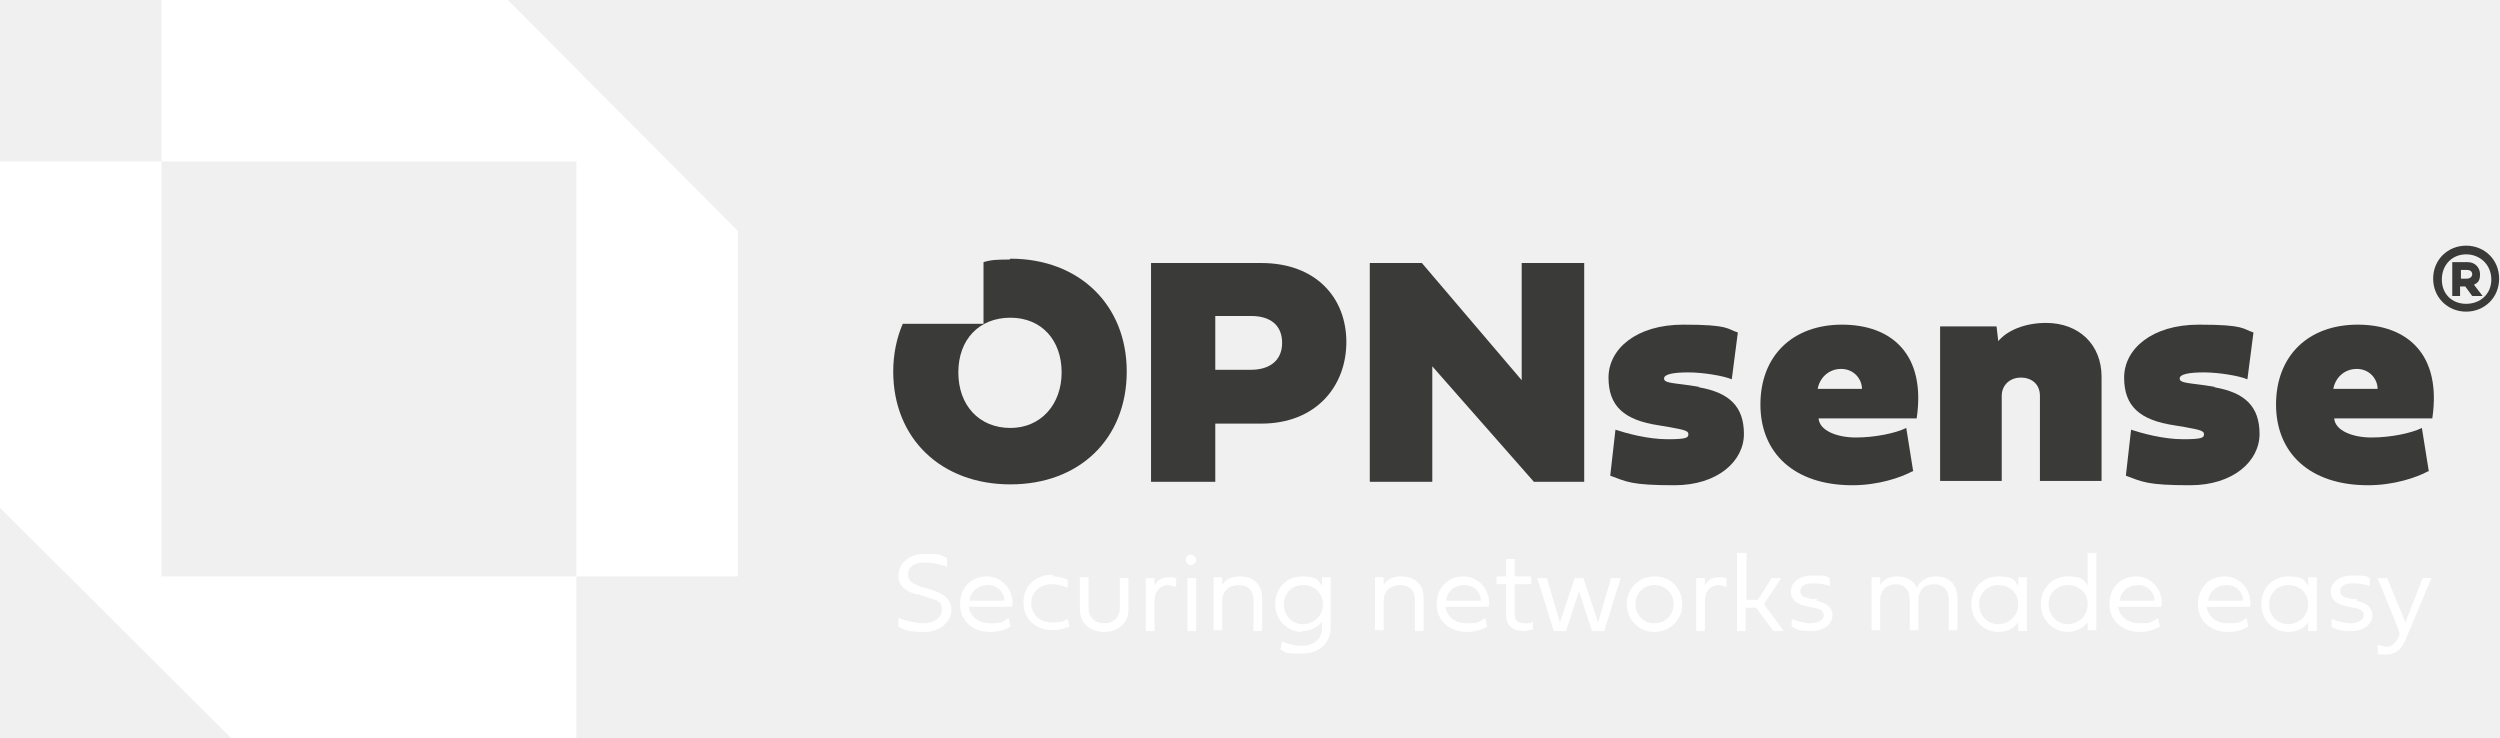
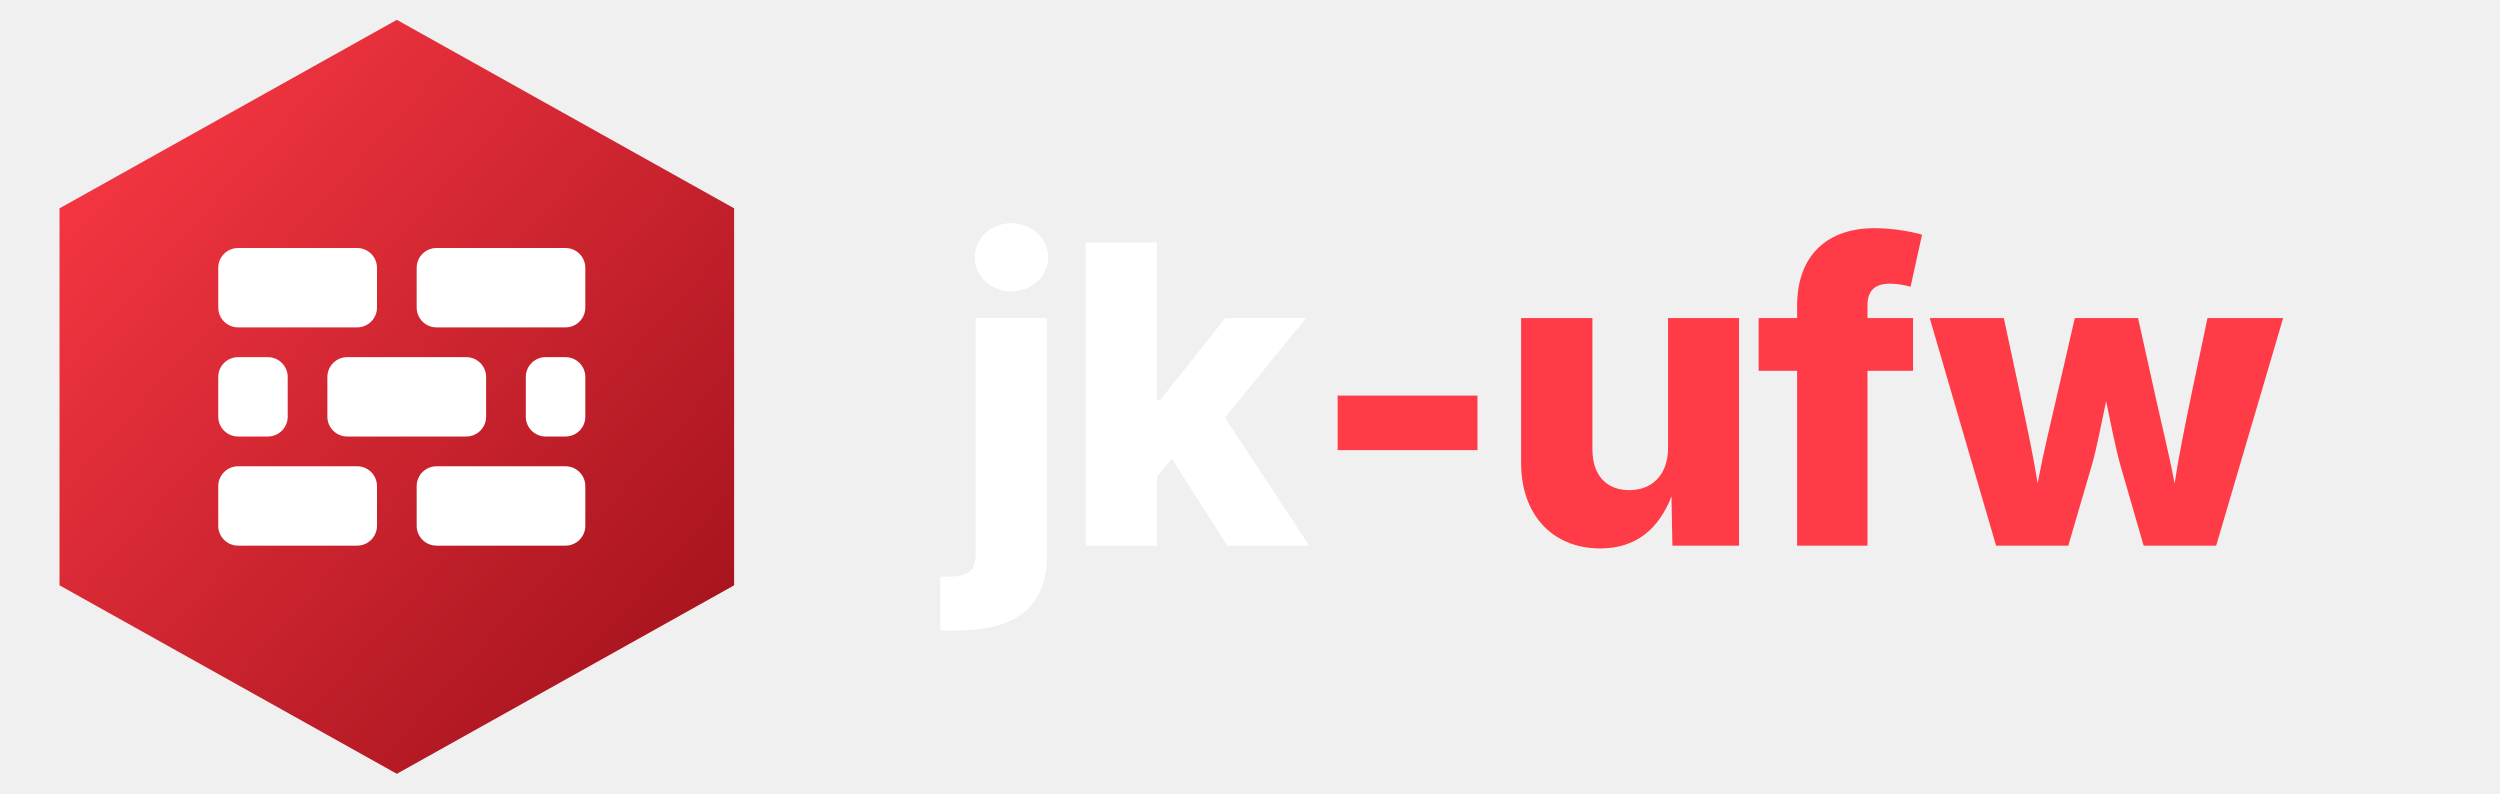
- <svg xmlns="http://www.w3.org/2000/svg" id="Laag_1" version="1.1" viewBox="0 0 288 85">
+ <svg xmlns="http://www.w3.org/2000/svg" viewBox="0 0 126 40" width="126" height="40">
  <defs>
-     <style>
-       .st0 {
-         fill: #fff;
-       }
- 
-       .st1 {
-         fill: #3a3a39;
-       }
-     </style>
+     <linearGradient id="g" x1="0" y1="0" x2="1" y2="1">
+       <stop offset="0" stop-color="#ff3b47" />
+       <stop offset="1" stop-color="#9c0f19" />
+     </linearGradient>
  </defs>
-   <g>
-     <polygon class="st0" points="18.6 0 18.6 18.6 66.4 18.6 66.4 66.4 85 66.4 85 26.6 58.5 0 18.6 0" />
-     <polygon class="st0" points="66.4 85 66.4 66.4 18.6 66.4 18.6 18.6 0 18.6 0 58.5 26.6 85 66.4 85" />
+   <path d="M20 1 L37 10.5 V29.5 L20 39 L3 29.5 V10.5 Z" fill="url(#g)" />
+   <g fill="#fff">
+     <rect x="11" y="12.5" width="8" height="4" rx="1" />
+     <rect x="21" y="12.5" width="8.5" height="4" rx="1" />
+     <rect x="11" y="18" width="3.5" height="4" rx="1" />
+     <rect x="16.5" y="18" width="8" height="4" rx="1" />
+     <rect x="26.5" y="18" width="3" height="4" rx="1" />
+     <rect x="11" y="23.5" width="8" height="4" rx="1" />
+     <rect x="21" y="23.5" width="8.5" height="4" rx="1" />
  </g>
-   <g>
-     <g>
-       <path class="st0" d="M105.6,68.5c-1.2-.4-2.1-.9-2.1-2.2s1.1-2.5,3.1-2.5,1.8.2,2.5.5v1c-.8-.3-1.7-.5-2.5-.5-1.3,0-2,.5-2,1.4s.8,1.1,1.5,1.4l1.4.4c1.4.5,2.1,1.1,2.1,2.3s-1.2,2.5-3.1,2.5-2.2-.2-3-.6v-1c.8.3,2,.6,2.9.6s2.1-.5,2.1-1.5-.4-1.1-1.4-1.4l-1.5-.5h0Z" />
-       <path class="st0" d="M116.4,72.2c-.7.4-1.5.6-2.3.6-2.1,0-3.5-1.3-3.5-3.2s1.3-3.2,3.1-3.2,3.2,1.7,2.9,3.5h-5c.2,1.2,1.2,1.9,2.4,1.9s1.3,0,2.2-.6l.2.9h0ZM115.7,69.2c0-1-.8-1.8-1.9-1.8s-2,.7-2.1,1.8h4Z" />
-       <path class="st0" d="M121.2,66.4c.8,0,1.5.2,1.8.4v.9c-.5-.2-1.1-.4-1.8-.4-1.4,0-2.4.9-2.4,2.2s1,2.2,2.4,2.2,1.3-.2,1.8-.4l.2.9c-.5.2-1.3.4-1.9.4-2,0-3.4-1.3-3.4-3.2s1.4-3.2,3.4-3.2v.2Z" />
-       <path class="st0" d="M129,66.6h1v3.6c0,1.5-1.1,2.6-2.8,2.6s-2.8-1.1-2.8-2.6v-3.7h1v3.5c0,1.1.7,1.8,1.8,1.8s1.8-.7,1.8-1.8v-3.5h0Z" />
-       <path class="st0" d="M133,67.5c.3-.7.9-1,1.6-1s.7,0,.9.2v.9c-.3,0-.5-.2-.9-.2-.8,0-1.6.5-1.6,1.9v3.4h-1v-6.1h1s0,.9,0,.9Z" />
-       <path class="st0" d="M136.6,64.5c0-.4.3-.6.6-.6s.6.3.6.6-.3.6-.6.6-.6-.3-.6-.6ZM136.8,66.6h1v6.1h-1v-6.1Z" />
-       <path class="st0" d="M145.4,69v3.7h-1v-3.5c0-1.2-.6-1.8-1.7-1.8s-1.9.7-1.9,1.8v3.4h-1v-6.1h1v.9c.3-.6,1.1-1,2-1,1.6,0,2.6.9,2.6,2.5h0Z" />
-       <path class="st0" d="M150,72.8c-1.7,0-3.1-1.4-3.1-3.2s1.3-3.2,3.1-3.2,1.9.5,2.3,1.1v-1h1v5.7c0,1.8-1.2,3.1-3.4,3.1s-1.8-.2-2.4-.5l.2-.9c.7.3,1.5.5,2.2.5,1.4,0,2.4-.7,2.4-2.1v-.7c-.4.6-1.3,1.1-2.3,1.1h0ZM147.9,69.6c0,1.3.9,2.3,2.2,2.3s2.3-1,2.3-2.3-1-2.2-2.3-2.2-2.2,1-2.2,2.2Z" />
-       <path class="st0" d="M164,69v3.7h-1v-3.5c0-1.2-.6-1.8-1.7-1.8s-1.9.7-1.9,1.8v3.4h-1v-6.1h1v.9c.3-.6,1.1-1,2-1,1.6,0,2.6.9,2.6,2.5h0Z" />
-       <path class="st0" d="M171.3,72.2c-.7.4-1.5.6-2.3.6-2,0-3.5-1.3-3.5-3.2s1.3-3.2,3.1-3.2,3.2,1.7,2.9,3.5h-5c.2,1.2,1.2,1.9,2.4,1.9s1.3,0,2.2-.6l.2.9h0ZM170.6,69.2c0-1-.8-1.8-1.9-1.8s-2,.7-2.1,1.8h4Z" />
-       <path class="st0" d="M174.5,67.4v3.3c0,.8.4,1.1,1.1,1.1s.7,0,1-.2v.9c-.1,0-.7.2-1.1.2-1.2,0-2-.6-2-1.9v-3.5h-1.1v-.9h1.1v-2h1v2h1.9v.9h-1.9Z" />
-       <path class="st0" d="M182.4,66.6l1.7,5.1,1.5-5.1h1.1l-1.9,6.1h-1.4l-1.5-4.6-1.5,4.6h-1.4l-1.9-6.1h1.1l1.5,5.1,1.7-5.1h1.1-.1Z" />
-       <path class="st0" d="M190.6,66.4c1.9,0,3.2,1.4,3.2,3.2s-1.4,3.2-3.2,3.2-3.2-1.4-3.2-3.2,1.4-3.2,3.2-3.2ZM190.6,71.8c1.3,0,2.2-1,2.2-2.2s-.9-2.2-2.2-2.2-2.2,1-2.2,2.2.9,2.2,2.2,2.2Z" />
-       <path class="st0" d="M196.4,67.5c.3-.7.9-1,1.6-1s.7,0,.9.2v.9c-.3,0-.5-.2-.9-.2-.8,0-1.6.5-1.6,1.9v3.4h-1v-6.1h1s0,.9,0,.9Z" />
-       <path class="st0" d="M200.2,63.7h1v5.4h1.3l1.6-2.5h1.1l-2,3,2.3,3.1h-1.2l-2-2.7h-1.2v2.7h-1v-8.9h0Z" />
-       <path class="st0" d="M209.2,69.2c1.2.2,1.9.8,1.9,1.7s-.9,1.8-2.4,1.8-1.7-.2-2.3-.5v-.9c.7.3,1.5.5,2.2.5s1.5-.3,1.5-.9-.5-.8-1.3-.9l-.8-.2c-1-.2-1.7-.7-1.7-1.7s1-1.8,2.5-1.8,1.5,0,2,.3v.9c-.6-.2-1.3-.3-1.9-.3-1,0-1.5.3-1.5.9s.4.7,1.3.9h.6v.2Z" />
-       <path class="st0" d="M225.5,68.9v3.7h-1v-3.5c0-1.1-.6-1.8-1.7-1.8s-1.8.7-1.8,1.8v3.5h-1v-3.5c0-1.1-.6-1.8-1.6-1.8s-1.8.7-1.8,1.8v3.5h-1v-6.1h1v.9c.3-.6,1-1,2-1s1.9.5,2.2,1.3c.4-.8,1.2-1.3,2.2-1.3,1.6,0,2.5,1,2.5,2.5h0Z" />
-       <path class="st0" d="M233.5,72.7h-1v-1c-.5.7-1.3,1.1-2.3,1.1-1.7,0-3.1-1.4-3.1-3.2s1.3-3.2,3.1-3.2,1.9.5,2.3,1.1v-1h1v6.1h0ZM228,69.6c0,1.3.9,2.3,2.2,2.3s2.3-1,2.3-2.3-1-2.2-2.3-2.2-2.2,1-2.2,2.2Z" />
-       <path class="st0" d="M240.5,71.7c-.5.6-1.3,1.1-2.3,1.1-1.7,0-3.1-1.4-3.1-3.2s1.3-3.2,3.1-3.2,1.9.5,2.3,1.1v-3.8h1v8.9h-1v-1h0ZM240.5,69.6c0-1.3-1-2.2-2.3-2.2s-2.2,1-2.2,2.2.9,2.3,2.2,2.3,2.3-1,2.3-2.3Z" />
-       <path class="st0" d="M248.8,72.2c-.7.4-1.5.6-2.3.6-2,0-3.5-1.3-3.5-3.2s1.3-3.2,3.1-3.2,3.2,1.7,2.9,3.5h-5c.2,1.2,1.2,1.9,2.4,1.9s1.3,0,2.2-.6l.2.9h0ZM248.2,69.2c0-1-.8-1.8-1.9-1.8s-2,.7-2.1,1.8h4Z" />
-       <path class="st0" d="M259,72.2c-.7.4-1.5.6-2.3.6-2.1,0-3.5-1.3-3.5-3.2s1.3-3.2,3.1-3.2,3.2,1.7,2.9,3.5h-5c.2,1.2,1.2,1.9,2.4,1.9s1.3,0,2.2-.6l.2.9h0ZM258.4,69.2c0-1-.8-1.8-1.9-1.8s-2,.7-2.1,1.8h4Z" />
-       <path class="st0" d="M266.9,72.7h-1v-1c-.5.7-1.3,1.1-2.3,1.1-1.7,0-3.1-1.4-3.1-3.2s1.3-3.2,3.1-3.2,1.9.5,2.3,1.1v-1h1v6.1h0ZM261.4,69.6c0,1.3.9,2.3,2.2,2.3s2.3-1,2.3-2.3-1-2.2-2.3-2.2-2.2,1-2.2,2.2Z" />
-       <path class="st0" d="M271.4,69.2c1.2.2,1.9.8,1.9,1.7s-.9,1.8-2.4,1.8-1.7-.2-2.3-.5v-.9c.7.3,1.5.5,2.2.5s1.5-.3,1.5-.9-.5-.8-1.3-.9l-.8-.2c-1-.2-1.7-.7-1.7-1.7s1-1.8,2.5-1.8,1.5,0,2,.3v.9c-.6-.2-1.3-.3-1.9-.3-1,0-1.5.3-1.5.9s.4.7,1.3.9h.6v.2Z" />
-       <path class="st0" d="M279,66.6h1.1l-2.9,6.9c-.5,1.2-1.1,1.9-2.3,1.9s-.9,0-1-.2v-.9c.3,0,.7.2,1,.2.7,0,1.1-.4,1.5-1.3v-.3c.1,0-2.5-6.3-2.5-6.3h1.1l2.1,5.1,2-5.1h-.1Z" />
-     </g>
-     <g>
-       <path class="st1" d="M140,48.7v6.8h-7.4v-25.2h12.7c6.3,0,9.8,4,9.8,9.1s-3.5,9.4-9.8,9.4h-5.3ZM140,36.4v6.2h4.1c2.2,0,3.6-1.1,3.6-3.1s-1.3-3.1-3.6-3.1c0,0-4.1,0-4.1,0Z" />
-       <path class="st1" d="M165,55.5h-7.2v-25.2h6l11.5,13.5v-13.5h7.2v25.2h-5.8l-11.7-13.3v13.3Z" />
-       <path class="st1" d="M195.6,44.6c3.7.6,5.3,2.3,5.3,5.4s-3,5.9-8,5.9-5.5-.4-7.4-1.1l.6-5.3c1.2.4,3.7,1.1,6,1.1s2.4-.2,2.4-.6-.6-.5-2.2-.8l-1.2-.2c-4-.6-5.8-2.2-5.8-5.5s3.2-6.1,8.6-6.1,5,.5,6.3.9l-.7,5.4c-.9-.4-3.3-.8-5-.8s-2.8.2-2.8.7.8.5,3,.8l1.2.2h-.3Z" />
-       <path class="st1" d="M220.3,54.3c-1.3.7-3.9,1.6-6.9,1.6-6.7,0-10.6-3.7-10.6-9.3s3.7-9.2,9.4-9.2,9.7,3.4,8.6,10.8h-11.3c.1,1.4,2.1,2.2,4.3,2.2s4.6-.5,5.8-1.1l.8,5h-.1ZM214.5,44.8c0-1.1-.9-2.3-2.4-2.3s-2.5,1.1-2.7,2.3h5.1Z" />
-       <path class="st1" d="M242.1,43.5v11.9h-7.1v-9.8c0-1.3-.9-2.1-2.2-2.1s-2.2.9-2.2,2.1v9.8h-7.1v-17.8h6.5l.2,1.7c1-1.2,3-2.1,5.5-2.1,3.8,0,6.4,2.5,6.4,6.2h0Z" />
-       <path class="st1" d="M255,44.6c3.7.6,5.3,2.3,5.3,5.4s-3,5.9-8,5.9-5.5-.4-7.4-1.1l.6-5.3c1.2.4,3.7,1.1,6,1.1s2.4-.2,2.4-.6-.6-.5-2.2-.8l-1.2-.2c-4-.6-5.8-2.2-5.8-5.5s3.2-6.1,8.6-6.1,5,.5,6.3.9l-.7,5.4c-.9-.4-3.3-.8-5-.8s-2.8.2-2.8.7.8.5,3,.8l1.2.2h-.3Z" />
-       <path class="st1" d="M279.7,54.3c-1.3.7-3.9,1.6-6.9,1.6-6.7,0-10.6-3.7-10.6-9.3s3.7-9.2,9.4-9.2,9.7,3.4,8.6,10.8h-11.3c.1,1.4,2.1,2.2,4.3,2.2s4.6-.5,5.8-1.1l.8,5h0ZM273.9,44.8c0-1.1-.9-2.3-2.4-2.3s-2.5,1.1-2.7,2.3h5.1Z" />
-       <path class="st1" d="M284.1,28.3c2.1,0,3.8,1.6,3.8,3.8s-1.7,3.8-3.8,3.8-3.8-1.6-3.8-3.8,1.7-3.8,3.8-3.8ZM284.1,35c1.6,0,2.9-1.1,2.9-2.8s-1.3-2.9-2.9-2.9-2.8,1.2-2.8,2.9,1.2,2.8,2.8,2.8ZM283.5,34.1h-1v-3.9h1.8c.8,0,1.4.6,1.4,1.4s-.3,1-.7,1.2l1,1.3h-1.2l-.8-1.1h-.6v1.1h.1ZM283.5,31v1.1h.7c.3,0,.6-.2.6-.5s-.2-.5-.6-.5h-.7Z" />
-       <path class="st1" d="M116.3,29.9c-1.1,0-2.1,0-3,.3v7.1h-9.3c-.7,1.6-1.1,3.5-1.1,5.5,0,7.7,5.5,13,13.5,13s13.4-5.3,13.4-13-5.5-13-13.4-13h0ZM116.4,49.3c-3.6,0-6-2.6-6-6.4s2.4-6.3,6-6.3,5.9,2.6,5.9,6.3-2.4,6.4-5.9,6.4Z" />
-     </g>
-   </g>
+   <text x="48" y="27.5" font-family="Inter, Segoe UI, Helvetica Neue, Arial, sans-serif" font-size="21" font-weight="800" fill="#ffffff" letter-spacing="-0.4">jk<tspan fill="#ff3b47">-ufw</tspan>
+   </text>
</svg>
